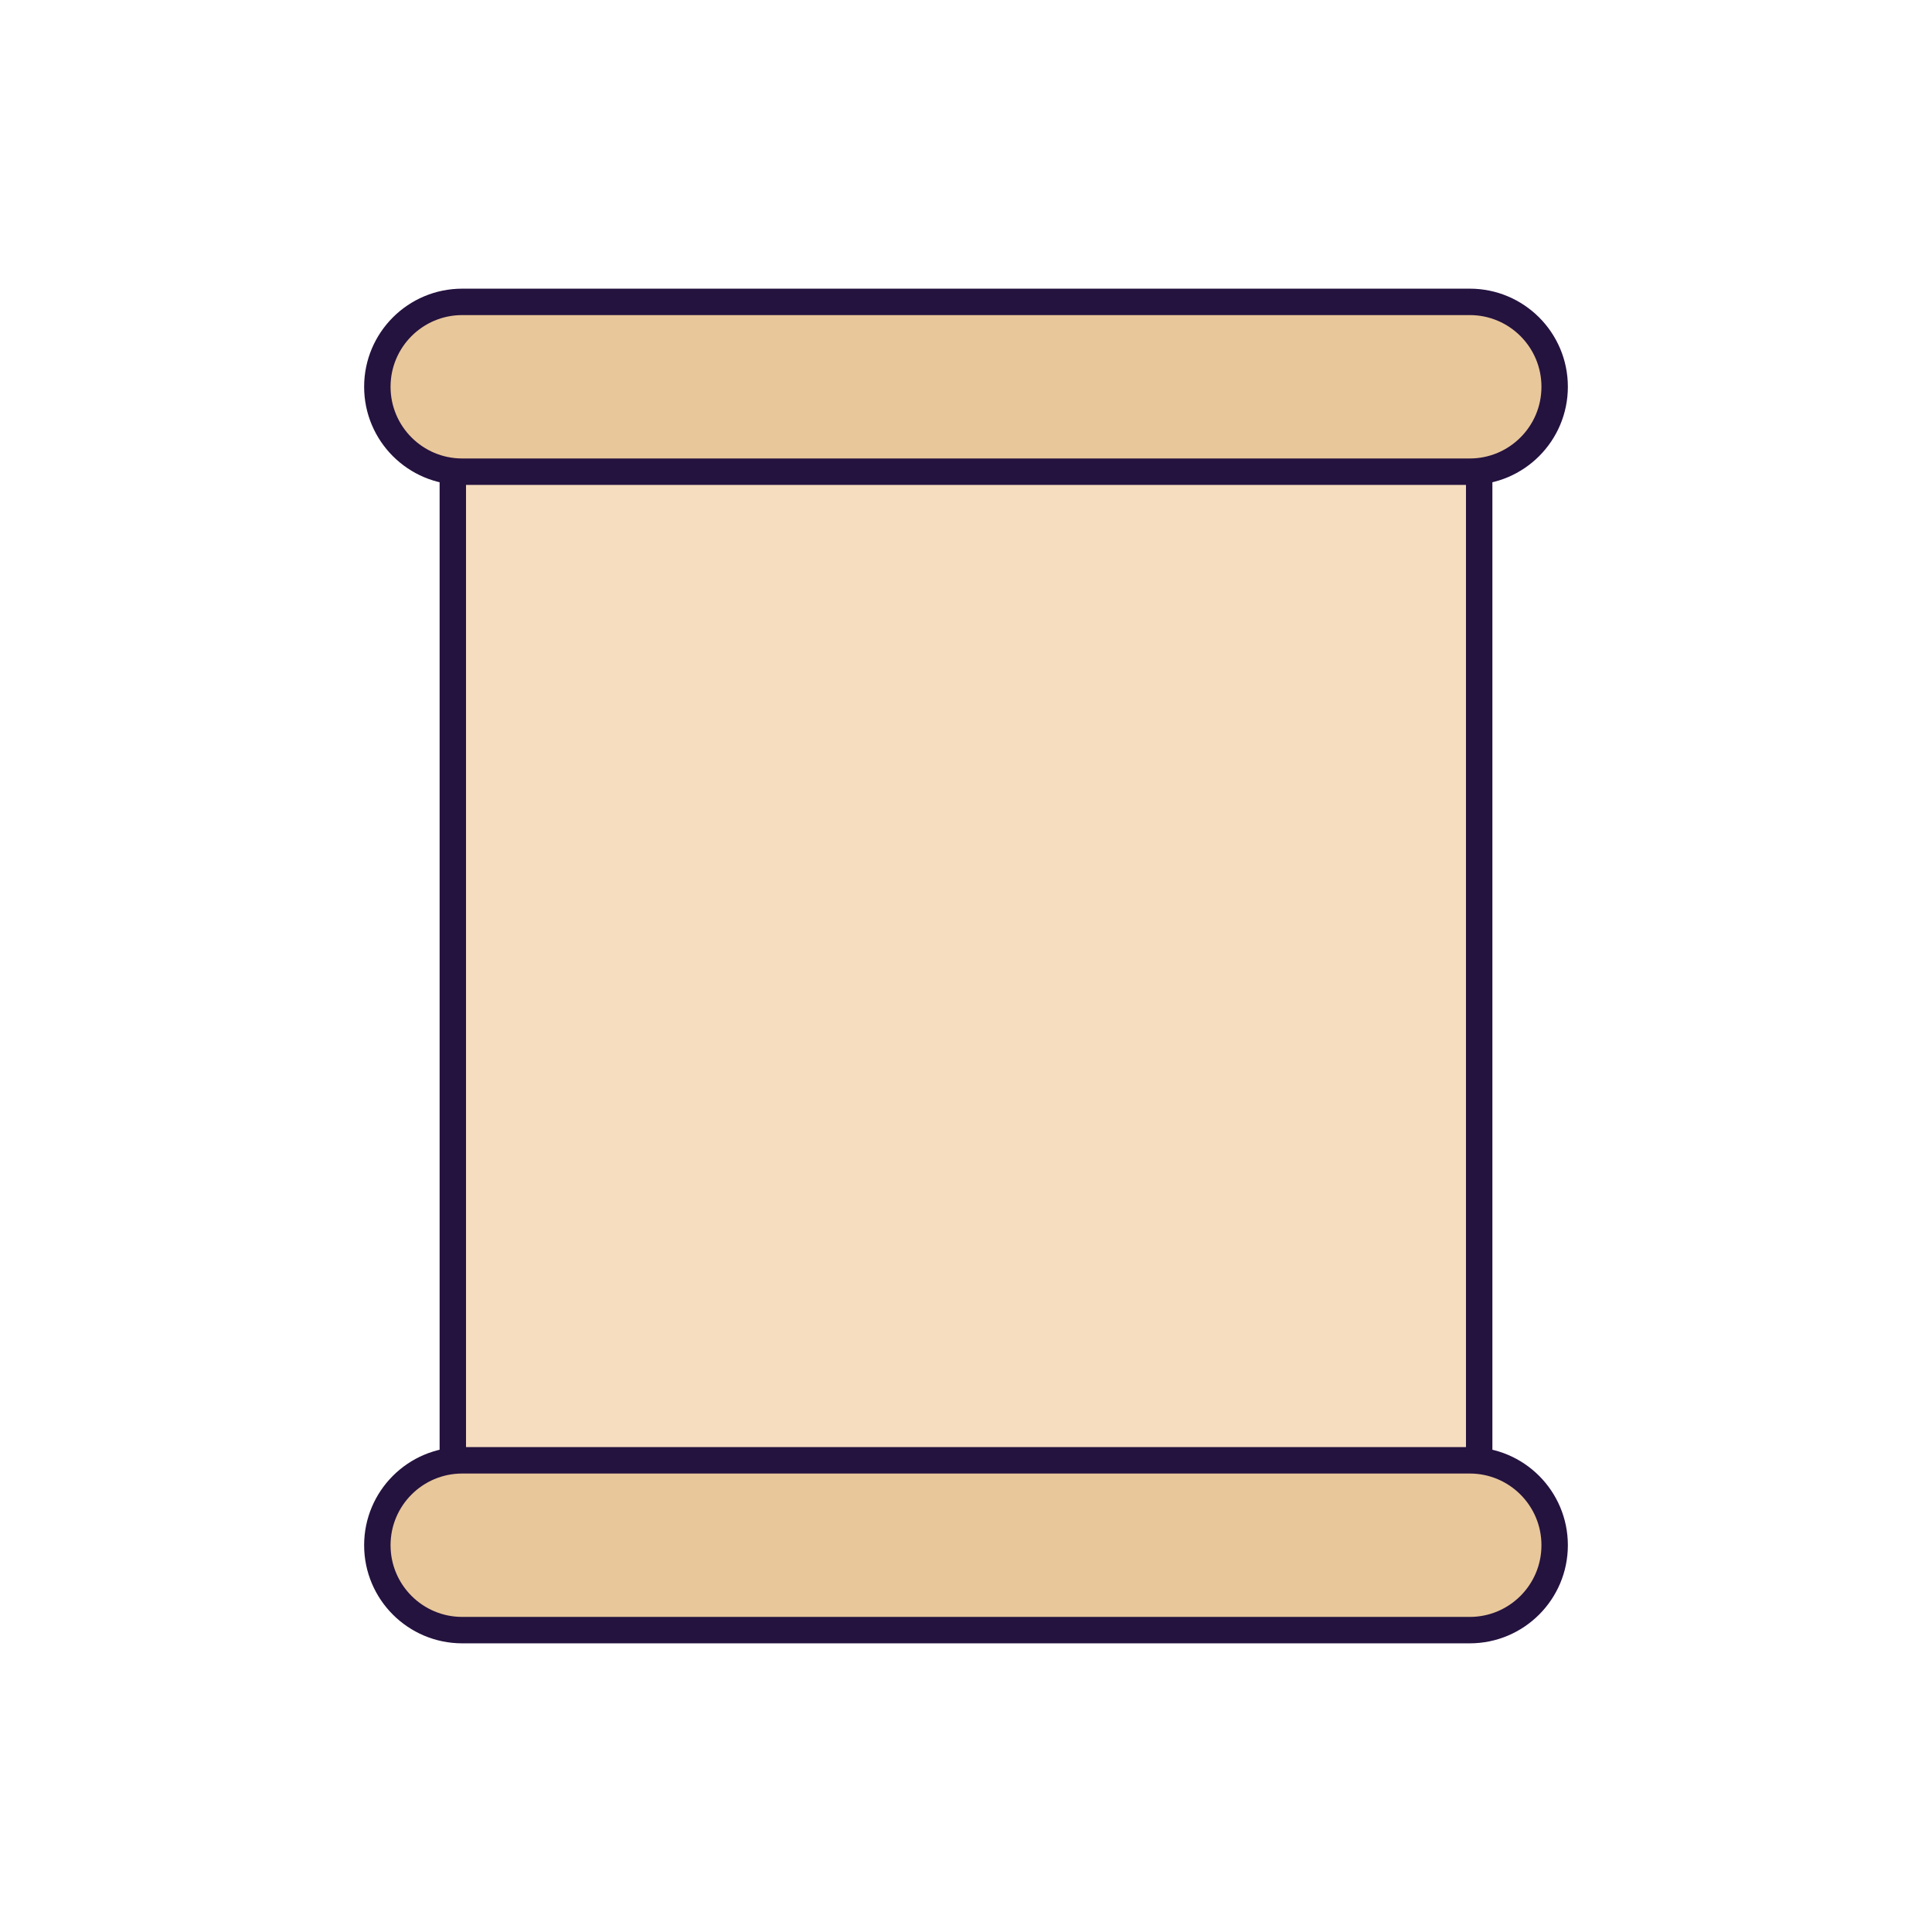
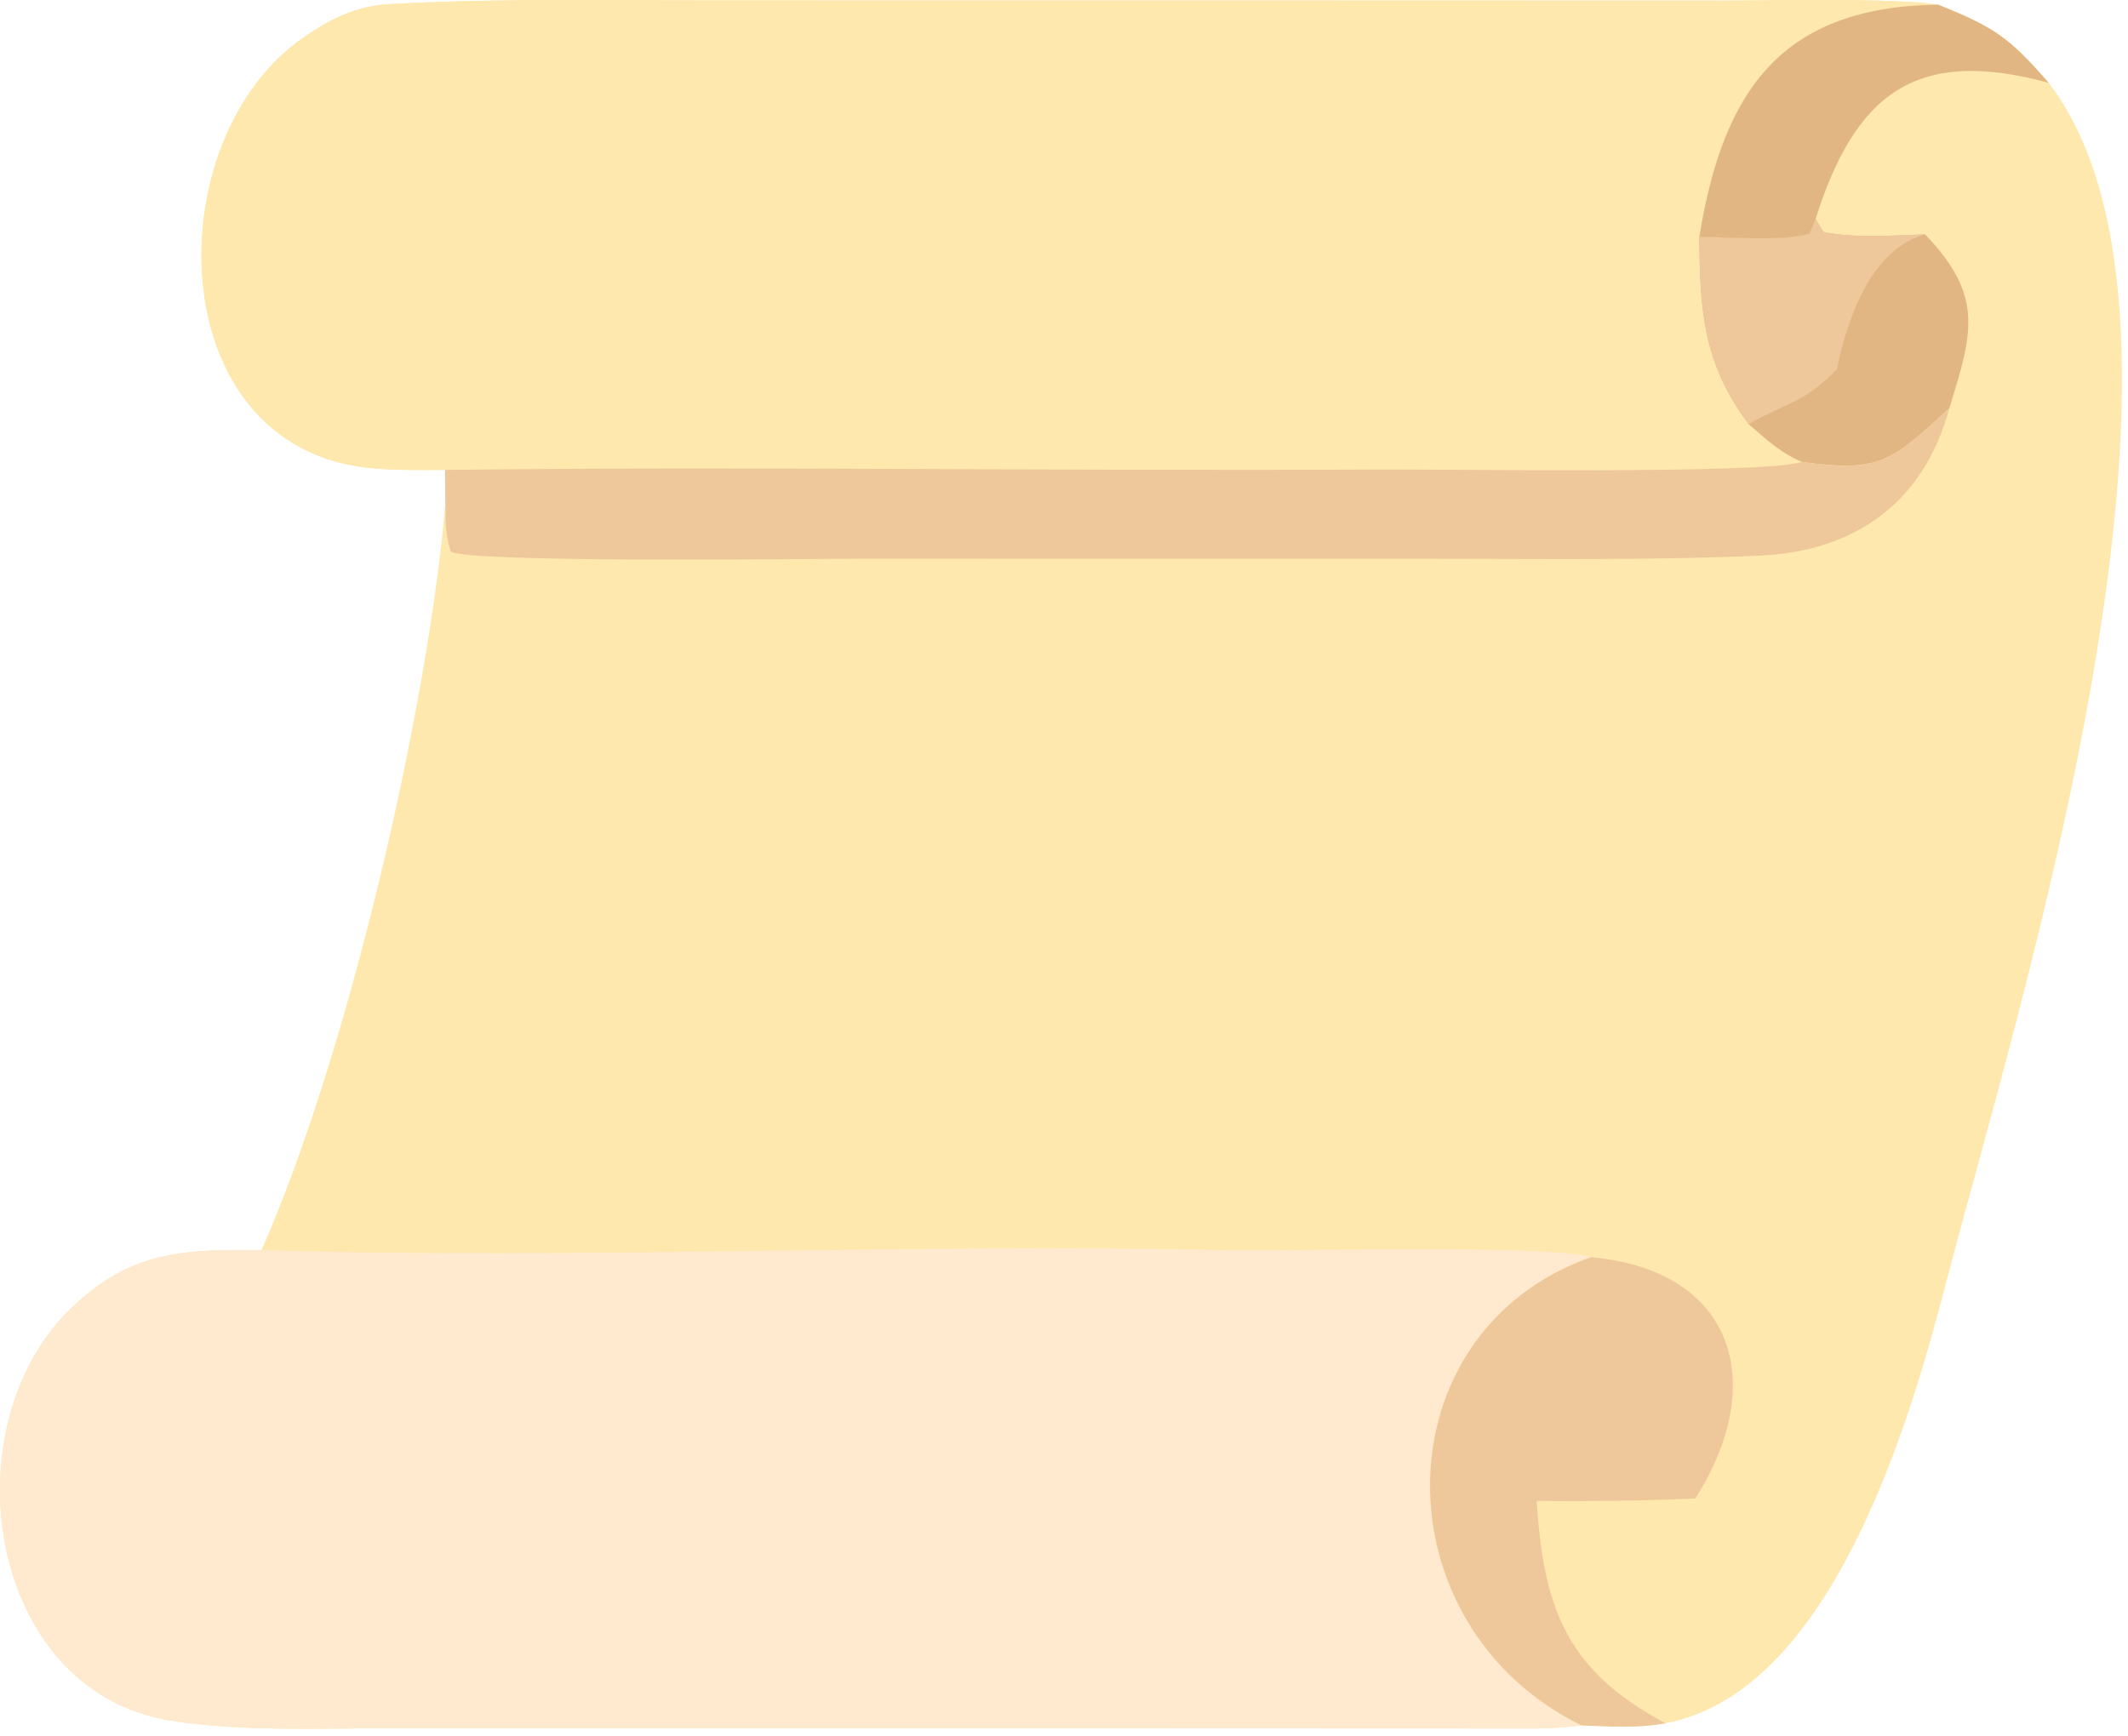
- <svg xmlns="http://www.w3.org/2000/svg" width="1024" height="1024" viewBox="0 0 1024 1024">
-   <rect x="240" y="200" width="544" height="624" rx="20" fill="#F6DDBF" stroke="#24123F" stroke-width="14" stroke-linejoin="round" stroke-linecap="round" />
-   <rect x="200" y="160" width="624" height="90" rx="45" fill="#E8C79A" stroke="#24123F" stroke-width="14" stroke-linejoin="round" stroke-linecap="round" />
-   <rect x="200" y="774" width="624" height="90" rx="45" fill="#E8C79A" stroke="#24123F" stroke-width="14" stroke-linejoin="round" stroke-linecap="round" />
+ <svg xmlns="http://www.w3.org/2000/svg" width="266" height="217" viewBox="0 0 266 217" fill="none">
+   <path d="M55.625 58.754C52.415 58.769 48.958 58.829 45.83 58.469C20 55.506 19.588 17.299 38 4.644C41.405 2.303 44.585 0.743 48.703 0.518C62.398 -0.24 76.213 0.06 89.923 0.052L165.56 0.06L215.713 0.075C221.863 0.075 236.713 -0.278 242.24 0.578C249.268 3.391 251.12 4.659 256.078 10.352C279.32 40.63 252.118 126.316 243.073 161.072C238.52 178.566 228.703 211.619 208.183 215.46C204.643 216.12 201.283 215.85 197.683 215.73C196.423 215.895 193.835 216.113 192.59 216.113C157.213 216.12 121.7 216.068 86.33 216.06L49.378 216.068C40.483 216.09 29.938 216.54 21.253 215.115C-1.72 211.349 -6.452 178.311 8.93 163.532C16.37 156.383 22.888 156.218 32.683 156.301C43.348 132.257 53.458 88.934 55.67 62.955L55.625 58.754Z" fill="#FEE8AD" />
+   <path d="M55.625 58.754C52.415 58.769 48.958 58.829 45.83 58.469C20 55.506 19.588 17.299 38 4.644C41.405 2.303 44.585 0.743 48.703 0.518C62.398 -0.24 76.213 0.06 89.923 0.052L165.56 0.06L215.713 0.075C221.863 0.075 236.713 -0.278 242.24 0.578C249.268 3.391 251.12 4.659 256.078 10.352C239.615 5.866 231.935 11.575 226.948 27.382L227.93 29.002C231.823 29.812 236.585 29.437 240.635 29.302C248.03 37.036 246.59 41.568 243.658 51.065C236.465 57.614 235.063 59.137 225.238 57.749C220.535 59.317 180.943 58.649 172.205 58.702C133.438 58.919 94.408 58.297 55.625 58.754Z" fill="#FEE8AD" />
+   <path d="M226.947 27.382L227.93 29.002C231.822 29.812 236.585 29.437 240.635 29.302C248.03 37.036 246.59 41.568 243.657 51.065C236.465 57.614 235.062 59.137 225.237 57.749C222.537 56.624 220.782 54.913 218.57 53.03C212.87 45.394 212.465 38.634 212.42 29.602C216.02 29.655 223.167 30.21 226.212 29.197L226.947 27.382Z" fill="#E2B683" />
+   <path d="M226.947 27.382L227.93 29.002C231.822 29.812 236.585 29.437 240.635 29.302C233.78 31.215 230.87 39.992 229.617 46.151C225.545 50.375 223.565 50.202 218.57 53.03C212.87 45.394 212.465 38.634 212.42 29.602C216.02 29.655 223.167 30.21 226.212 29.197L226.947 27.382Z" fill="#EEC89A" />
+   <path d="M212.42 29.602C215.405 11.155 222.785 0.863 242.24 0.578C249.267 3.391 251.12 4.659 256.077 10.352C239.615 5.866 231.935 11.575 226.947 27.382L226.212 29.197C223.167 30.21 216.02 29.655 212.42 29.602Z" fill="#E2B683" />
+   <path d="M197.683 215.73C196.423 215.895 193.835 216.113 192.59 216.113C157.213 216.12 121.7 216.068 86.33 216.06L49.378 216.068C40.483 216.09 29.938 216.54 21.253 215.115C-1.72 211.349 -6.452 178.311 8.93 163.532C16.37 156.383 22.888 156.218 32.683 156.301C71.953 157.516 113.78 155.423 153.23 156.308C160.805 156.473 193.483 155.558 198.883 157.186C172.34 166.571 172.168 203.202 197.683 215.73Z" fill="#FFE9CF" />
+   <path d="M225.238 57.749C235.063 59.137 236.465 57.614 243.657 51.065C240.507 62.768 231.942 68.942 219.942 69.475C206.547 70.067 193.13 69.865 179.712 69.865L107.607 69.857C101.592 69.85 58.632 70.435 56.322 68.949C55.625 66.459 55.715 65.521 55.67 62.955L55.625 58.754C94.407 58.297 133.437 58.919 172.205 58.702C180.942 58.649 220.535 59.317 225.238 57.749Z" fill="#EEC89A" />
+   <path d="M198.883 157.186C217.04 158.859 220.985 173.15 211.91 187.358C205.055 187.666 198.95 187.718 192.088 187.666C192.928 201.244 195.928 208.919 208.183 215.46C204.643 216.12 201.283 215.85 197.683 215.73C172.168 203.202 172.34 166.571 198.883 157.186Z" fill="#EEC89A" />
</svg>
